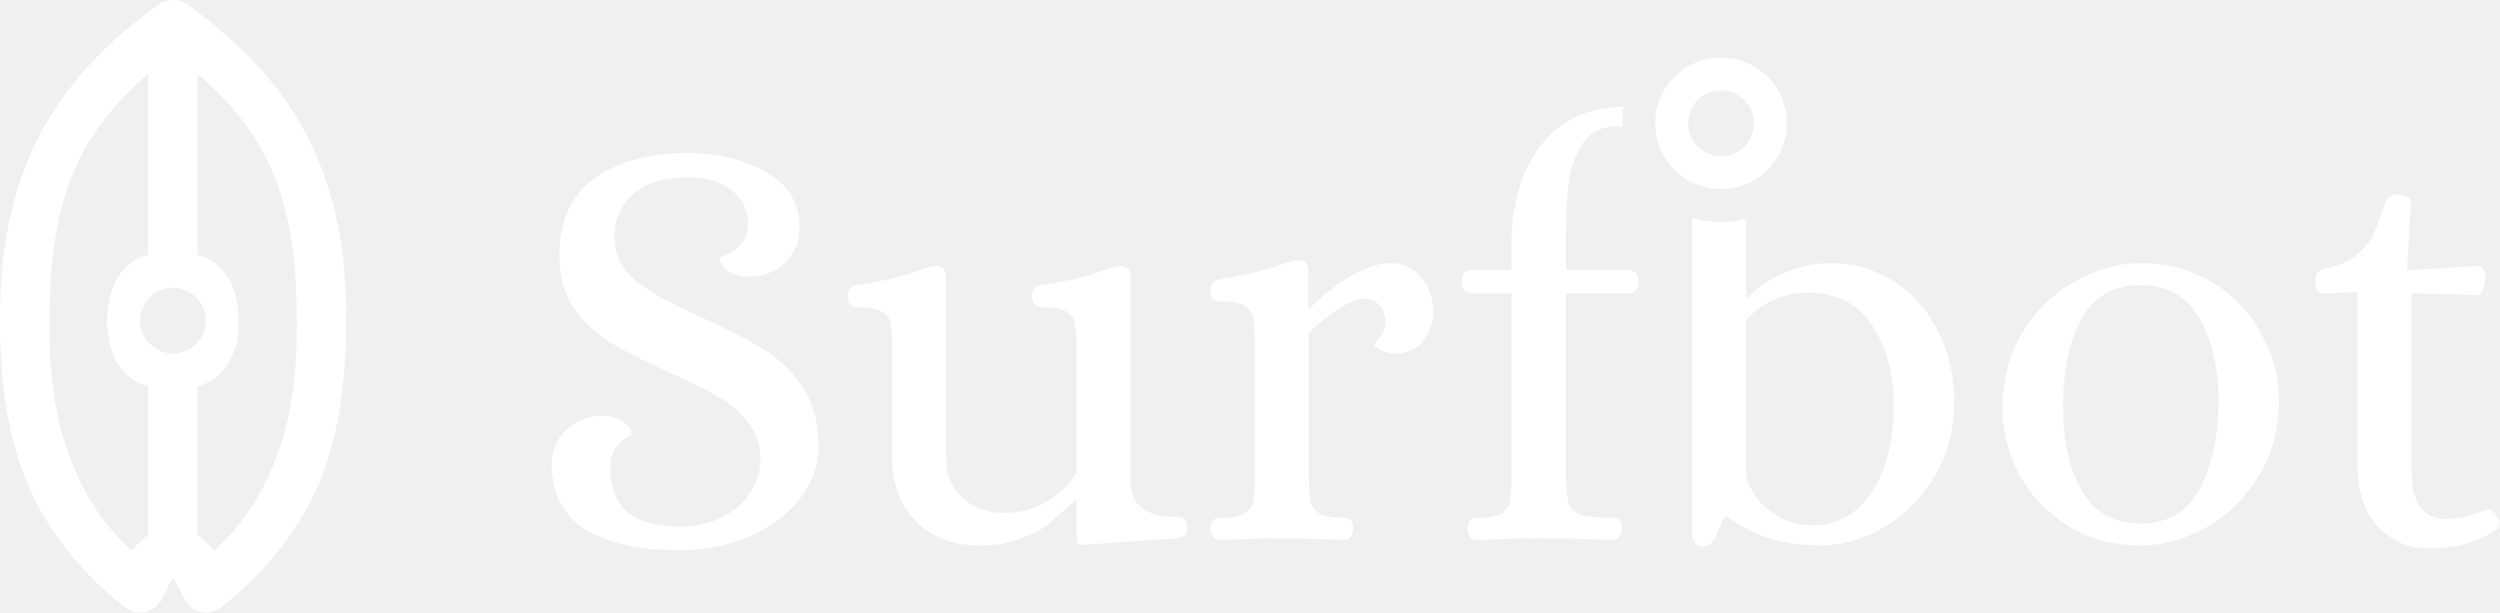
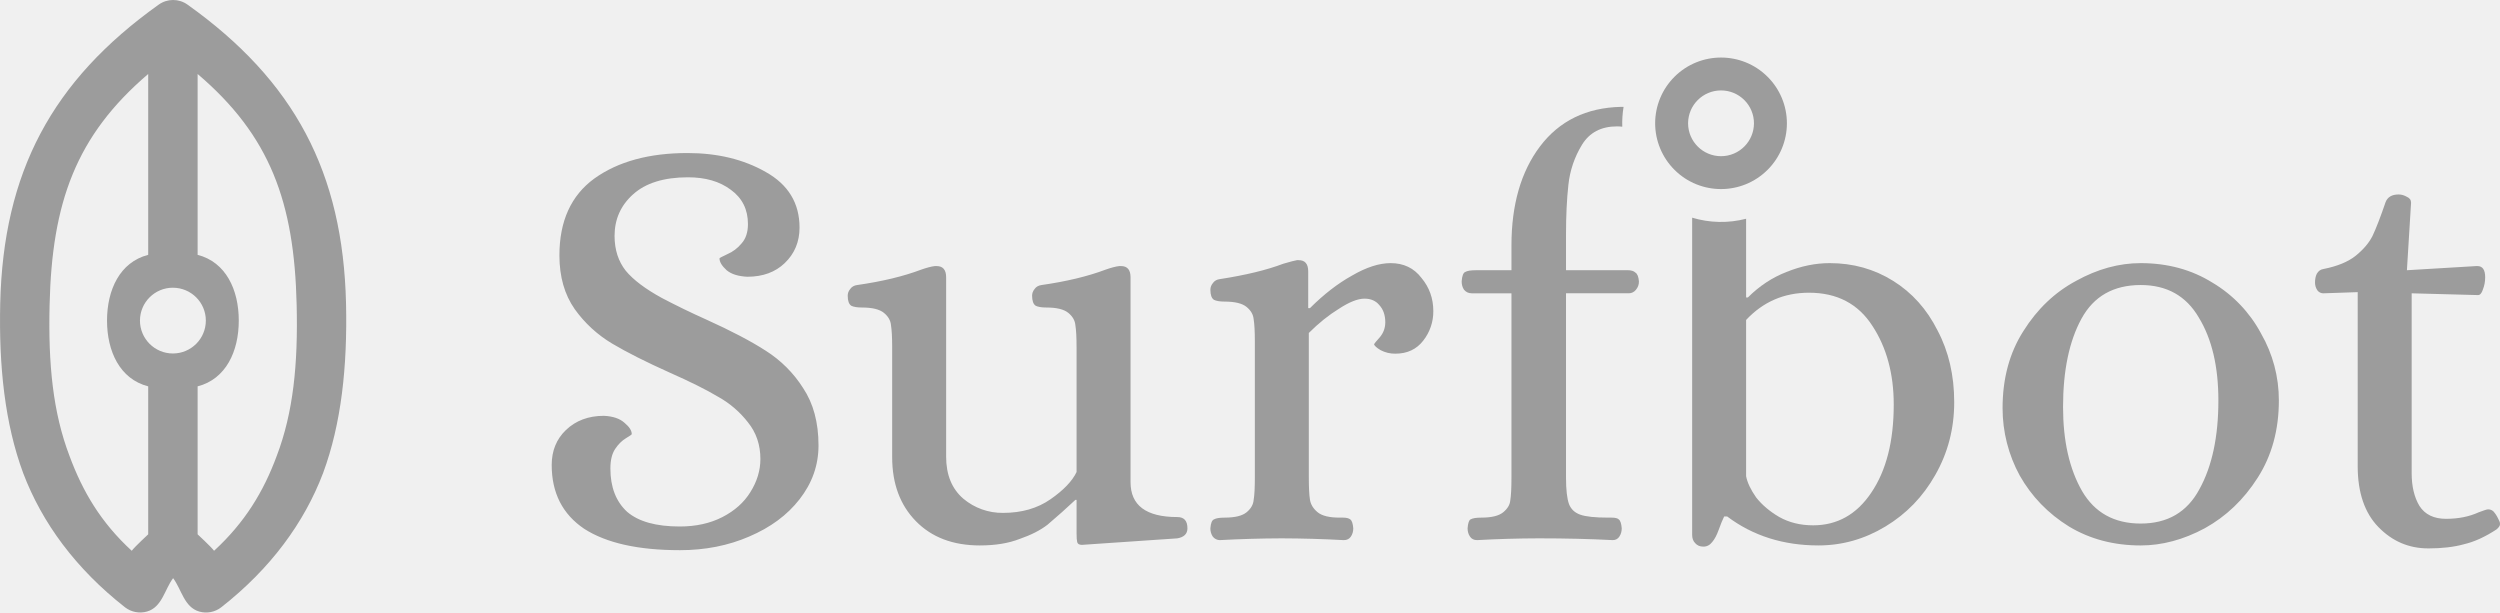
<svg xmlns="http://www.w3.org/2000/svg" width="200" height="49" fill="none">
-   <g clip-path="url(#a)" fill="#fff">
+   <g clip-path="url(#a)" fill="#9C9C9C">
    <path d="M54.381 44.014c-3.32 0-5.865-.568-7.636-1.704-1.74-1.168-2.609-2.873-2.609-5.114 0-1.136.38-2.068 1.138-2.794.791-.757 1.803-1.136 3.036-1.136.727.032 1.28.22 1.66.568.38.316.57.616.57.9 0 .031-.159.142-.475.331-.316.19-.6.474-.854.852-.253.38-.38.9-.38 1.563 0 1.484.444 2.636 1.33 3.457.916.79 2.323 1.183 4.22 1.183 1.297 0 2.435-.252 3.416-.757.98-.505 1.723-1.168 2.23-1.989.536-.852.805-1.736.805-2.652 0-1.136-.332-2.114-.996-2.935a7.801 7.801 0 0 0-2.37-2.036c-.95-.568-2.247-1.216-3.89-1.942-1.898-.852-3.43-1.625-4.6-2.32a9.897 9.897 0 0 1-2.99-2.746c-.822-1.168-1.233-2.604-1.233-4.309 0-2.746.932-4.798 2.798-6.155 1.898-1.358 4.38-2.036 7.447-2.036 2.403 0 4.49.505 6.261 1.515 1.803 1.01 2.704 2.494 2.704 4.45 0 1.137-.396 2.084-1.186 2.842-.759.726-1.755 1.09-2.988 1.09-.728-.033-1.28-.207-1.66-.522-.38-.347-.57-.663-.57-.947 0-.032.206-.142.617-.332a2.995 2.995 0 0 0 1.138-.852c.348-.379.522-.9.522-1.562 0-1.168-.458-2.084-1.375-2.747-.886-.663-2.024-.994-3.416-.994-1.928 0-3.399.458-4.41 1.373-.98.884-1.47 1.99-1.47 3.315 0 1.104.3 2.036.9 2.793.6.726 1.565 1.452 2.893 2.178a61.228 61.228 0 0 0 3.51 1.705c2.024.915 3.621 1.752 4.791 2.51a9.616 9.616 0 0 1 2.988 2.983c.822 1.23 1.234 2.762 1.234 4.592 0 1.58-.506 3.015-1.518 4.31-.98 1.262-2.325 2.256-4.032 2.982-1.676.726-3.526 1.09-5.55 1.09Zm24.013-.378c-2.15 0-3.858-.648-5.123-1.942-1.265-1.294-1.897-2.999-1.897-5.114v-8.76c0-.82-.032-1.42-.095-1.799-.03-.378-.22-.71-.57-.994-.347-.284-.932-.426-1.754-.426-.38 0-.664-.047-.854-.142-.19-.126-.284-.395-.284-.805 0-.19.063-.363.19-.52.126-.19.316-.3.57-.332 1.991-.285 3.7-.695 5.121-1.232.443-.157.806-.252 1.091-.284h.142c.506 0 .76.3.76.9v14.347c0 1.452.458 2.573 1.375 3.362a4.844 4.844 0 0 0 3.178 1.136c1.486 0 2.75-.363 3.794-1.089s1.74-1.452 2.087-2.178v-9.943c0-.82-.03-1.42-.094-1.8-.032-.378-.222-.71-.57-.994-.348-.284-.933-.426-1.755-.426-.38 0-.664-.047-.853-.142-.19-.126-.285-.395-.285-.805 0-.19.063-.363.19-.52.126-.19.316-.3.57-.332 1.991-.285 3.7-.695 5.122-1.232.442-.157.806-.252 1.09-.284h.143c.506 0 .76.3.76.9V38.57c0 1.863 1.248 2.794 3.746 2.794.537 0 .806.3.806.9 0 .441-.269.71-.806.804l-7.637.521c-.22 0-.348-.079-.38-.236-.03-.127-.047-.363-.047-.71V39.99h-.094a57.319 57.319 0 0 1-2.23 1.988c-.569.442-1.312.821-2.23 1.137-.885.347-1.944.52-3.177.52v.001Zm19.196-.426a.72.72 0 0 1-.57-.285 1.167 1.167 0 0 1-.19-.662c.032-.41.127-.648.285-.71.16-.095.443-.143.854-.143.822 0 1.407-.142 1.755-.426.348-.284.538-.616.569-.994.064-.38.095-.979.095-1.8V27.347c0-.82-.031-1.42-.095-1.8-.031-.378-.221-.71-.569-.993-.348-.284-.933-.427-1.755-.427-.38 0-.664-.047-.853-.142-.19-.126-.285-.394-.285-.805 0-.189.063-.363.19-.52.126-.19.316-.3.57-.332 2.054-.316 3.746-.726 5.074-1.23.538-.159.901-.254 1.091-.285h.142c.506 0 .759.3.759.9v2.935h.142c1.107-1.105 2.23-1.973 3.368-2.604 1.139-.663 2.166-.994 3.083-.994 1.044 0 1.866.394 2.467 1.183.632.758.948 1.642.948 2.652a3.76 3.76 0 0 1-.806 2.367c-.538.695-1.281 1.042-2.229 1.042a2.441 2.441 0 0 1-1.186-.284c-.316-.19-.49-.347-.522-.473.032-.063.19-.253.474-.569.285-.347.427-.74.427-1.183 0-.569-.158-1.026-.474-1.373-.285-.348-.68-.52-1.186-.52-.537 0-1.217.267-2.039.804-.823.505-1.629 1.152-2.419 1.941V38.19c0 .821.031 1.42.094 1.8.064.378.269.71.617.994.348.284.933.426 1.755.426h.285c.253 0 .442.048.569.142.126.095.205.332.237.71 0 .253-.063.474-.19.663-.126.19-.316.285-.569.285a97.409 97.409 0 0 0-4.98-.143 99.51 99.51 0 0 0-4.933.142v.001Zm73.667.426c-2.15 0-4.063-.506-5.739-1.516-1.676-1.04-2.988-2.399-3.937-4.072a11.238 11.238 0 0 1-1.375-5.398c0-2.367.553-4.419 1.66-6.155 1.107-1.768 2.514-3.11 4.221-4.025 1.708-.947 3.431-1.42 5.17-1.42 2.151 0 4.064.52 5.74 1.562a10.467 10.467 0 0 1 3.889 4.072 10.664 10.664 0 0 1 1.423 5.35c0 2.368-.569 4.436-1.707 6.204-1.107 1.736-2.514 3.077-4.222 4.024-1.707.916-3.415 1.374-5.123 1.374Zm0-1.752c2.151 0 3.716-.916 4.696-2.747 1.012-1.83 1.518-4.198 1.518-7.102 0-2.715-.522-4.924-1.565-6.63-1.012-1.735-2.562-2.603-4.649-2.603-2.181 0-3.762.9-4.743 2.7-.98 1.798-1.47 4.15-1.47 7.054 0 2.714.506 4.956 1.518 6.723 1.012 1.737 2.577 2.605 4.695 2.605Zm23.004 1.988c-1.55 0-2.878-.568-3.985-1.704-1.106-1.137-1.66-2.762-1.66-4.877v-13.92l-2.751.094a.58.58 0 0 1-.474-.237 1.091 1.091 0 0 1-.19-.616c0-.284.048-.52.142-.71.127-.22.301-.347.522-.379 1.107-.22 1.961-.568 2.562-1.04.632-.507 1.091-1.043 1.375-1.61.285-.6.633-1.5 1.044-2.7.158-.41.506-.616 1.043-.616.221 0 .443.063.664.19.221.094.332.252.332.473l-.332 5.398 5.55-.332h.095c.411 0 .616.3.616.9 0 .347-.063.68-.19.994-.094.285-.221.427-.379.427l-5.312-.142V37.86c0 1.042.205 1.91.616 2.604.443.695 1.154 1.042 2.135 1.042.98 0 1.85-.174 2.608-.52.412-.159.664-.238.759-.238.222 0 .396.095.522.284.127.158.253.38.38.663.034.075.05.155.047.237 0 .126-.095.268-.285.426-.917.6-1.786.995-2.608 1.184-.791.22-1.74.331-2.846.331Zm-76.664-.947c.126.19.316.284.569.284a94.72 94.72 0 0 1 4.933-.142c2.119 0 4.095.048 5.929.142a.6.6 0 0 0 .522-.284c.126-.19.189-.41.189-.663-.031-.378-.11-.615-.237-.71-.095-.094-.284-.142-.569-.142h-.285c-1.043 0-1.786-.079-2.229-.237-.443-.157-.743-.442-.901-.852-.158-.442-.237-1.152-.237-2.13V23.463h5.028a.718.718 0 0 0 .569-.284c.158-.189.237-.41.237-.663-.032-.378-.127-.615-.285-.71-.126-.126-.332-.19-.616-.19h-4.933v-2.84c0-1.515.063-2.84.189-3.978a7.666 7.666 0 0 1 1.091-3.22c.601-.978 1.534-1.467 2.799-1.467.145 0 .286.008.422.025a8.012 8.012 0 0 1 .104-1.585 7.866 7.866 0 0 0-.194-.003c-2.783.063-4.949 1.12-6.498 3.173-1.518 2.02-2.277 4.656-2.277 7.907v1.99h-2.846c-.411 0-.696.046-.854.141-.158.063-.253.316-.284.757 0 .253.063.474.189.663.159.19.364.285.617.285h3.178V38.19c0 .853-.032 1.468-.095 1.847-.031.347-.221.663-.569.947-.348.284-.933.426-1.755.426-.411 0-.696.048-.854.142-.126.063-.205.3-.237.71 0 .253.063.474.19.663Z" />
    <path fill-rule="evenodd" clip-rule="evenodd" d="M142.952 9.865a5.255 5.255 0 0 1-1.545 3.721 5.275 5.275 0 0 1-7.449 0 5.269 5.269 0 0 1-1.546-3.721 5.26 5.26 0 0 1 1.545-3.722 5.277 5.277 0 0 1 7.45 0 5.255 5.255 0 0 1 1.545 3.722Zm-5.27 2.63a2.634 2.634 0 0 0 2.635-2.63 2.62 2.62 0 0 0-.772-1.862 2.632 2.632 0 0 0-1.863-.769 2.636 2.636 0 0 0-2.635 2.63 2.635 2.635 0 0 0 2.635 2.631Zm-2.31 4.919v25.37c0 .283.08.504.238.662.158.19.379.284.664.284.284 0 .521-.126.711-.378.19-.221.364-.553.522-.995.158-.442.3-.789.427-1.042h.237c2.055 1.547 4.49 2.32 7.304 2.32 1.898 0 3.684-.505 5.36-1.515 1.676-1.01 3.004-2.383 3.985-4.12 1.011-1.767 1.517-3.708 1.517-5.823 0-2.147-.442-4.056-1.328-5.73-.853-1.704-2.039-3.03-3.557-3.977-1.518-.947-3.21-1.42-5.075-1.42-1.139 0-2.293.236-3.463.71-1.138.442-2.166 1.12-3.083 2.036h-.142V17.5a7.981 7.981 0 0 1-4.317-.086Zm14.325 22.007c-1.17 1.737-2.72 2.605-4.648 2.605-1.012 0-1.913-.221-2.704-.663-.759-.442-1.376-.963-1.85-1.563-.443-.631-.711-1.2-.806-1.704v-12.5c1.359-1.453 3.035-2.179 5.028-2.179 2.245 0 3.936.884 5.075 2.652 1.138 1.736 1.707 3.835 1.707 6.297 0 2.936-.6 5.288-1.802 7.055ZM12.7.367a1.98 1.98 0 0 1 2.298 0c8.56 6.104 12.44 13.421 12.685 23.92.113 5.013-.37 9.603-1.84 13.568-1.51 3.968-4.194 7.633-8.144 10.729a1.98 1.98 0 0 1-1.76.34c-1.21-.347-1.416-1.779-2.09-2.671-.674.892-.878 2.323-2.09 2.67a1.98 1.98 0 0 1-1.759-.34c-3.95-3.095-6.634-6.76-8.143-10.728C.387 33.89-.097 29.3.017 24.287.26 13.788 4.14 6.47 12.7.367Zm4.426 43.695c2.472-2.27 3.962-4.745 5.014-7.592 1.325-3.48 1.707-7.326 1.592-12.091-.19-8.187-2.11-13.514-7.923-18.46v14.468c2.273.584 3.293 2.81 3.293 5.26 0 2.452-1.02 4.678-3.293 5.262v11.837s1.056.973 1.317 1.316Zm-6.588 0c-2.472-2.27-3.927-4.745-4.98-7.592-1.324-3.48-1.706-7.326-1.59-12.091.19-8.17 2.1-13.52 7.888-18.46v14.468c-2.273.584-3.294 2.81-3.294 5.26 0 2.452 1.02 4.678 3.294 5.262v11.837s-1.066.985-1.318 1.316Zm3.294-21.045a2.633 2.633 0 0 0-2.635 2.63 2.633 2.633 0 0 0 2.635 2.631 2.633 2.633 0 0 0 2.635-2.63c0-1.453-1.18-2.63-2.635-2.63v-.001Z" />
  </g>
  <defs>
    <clipPath id="a">
      <path fill="#fff" d="M0 0h200v49H0z" />
    </clipPath>
  </defs>
</svg>
